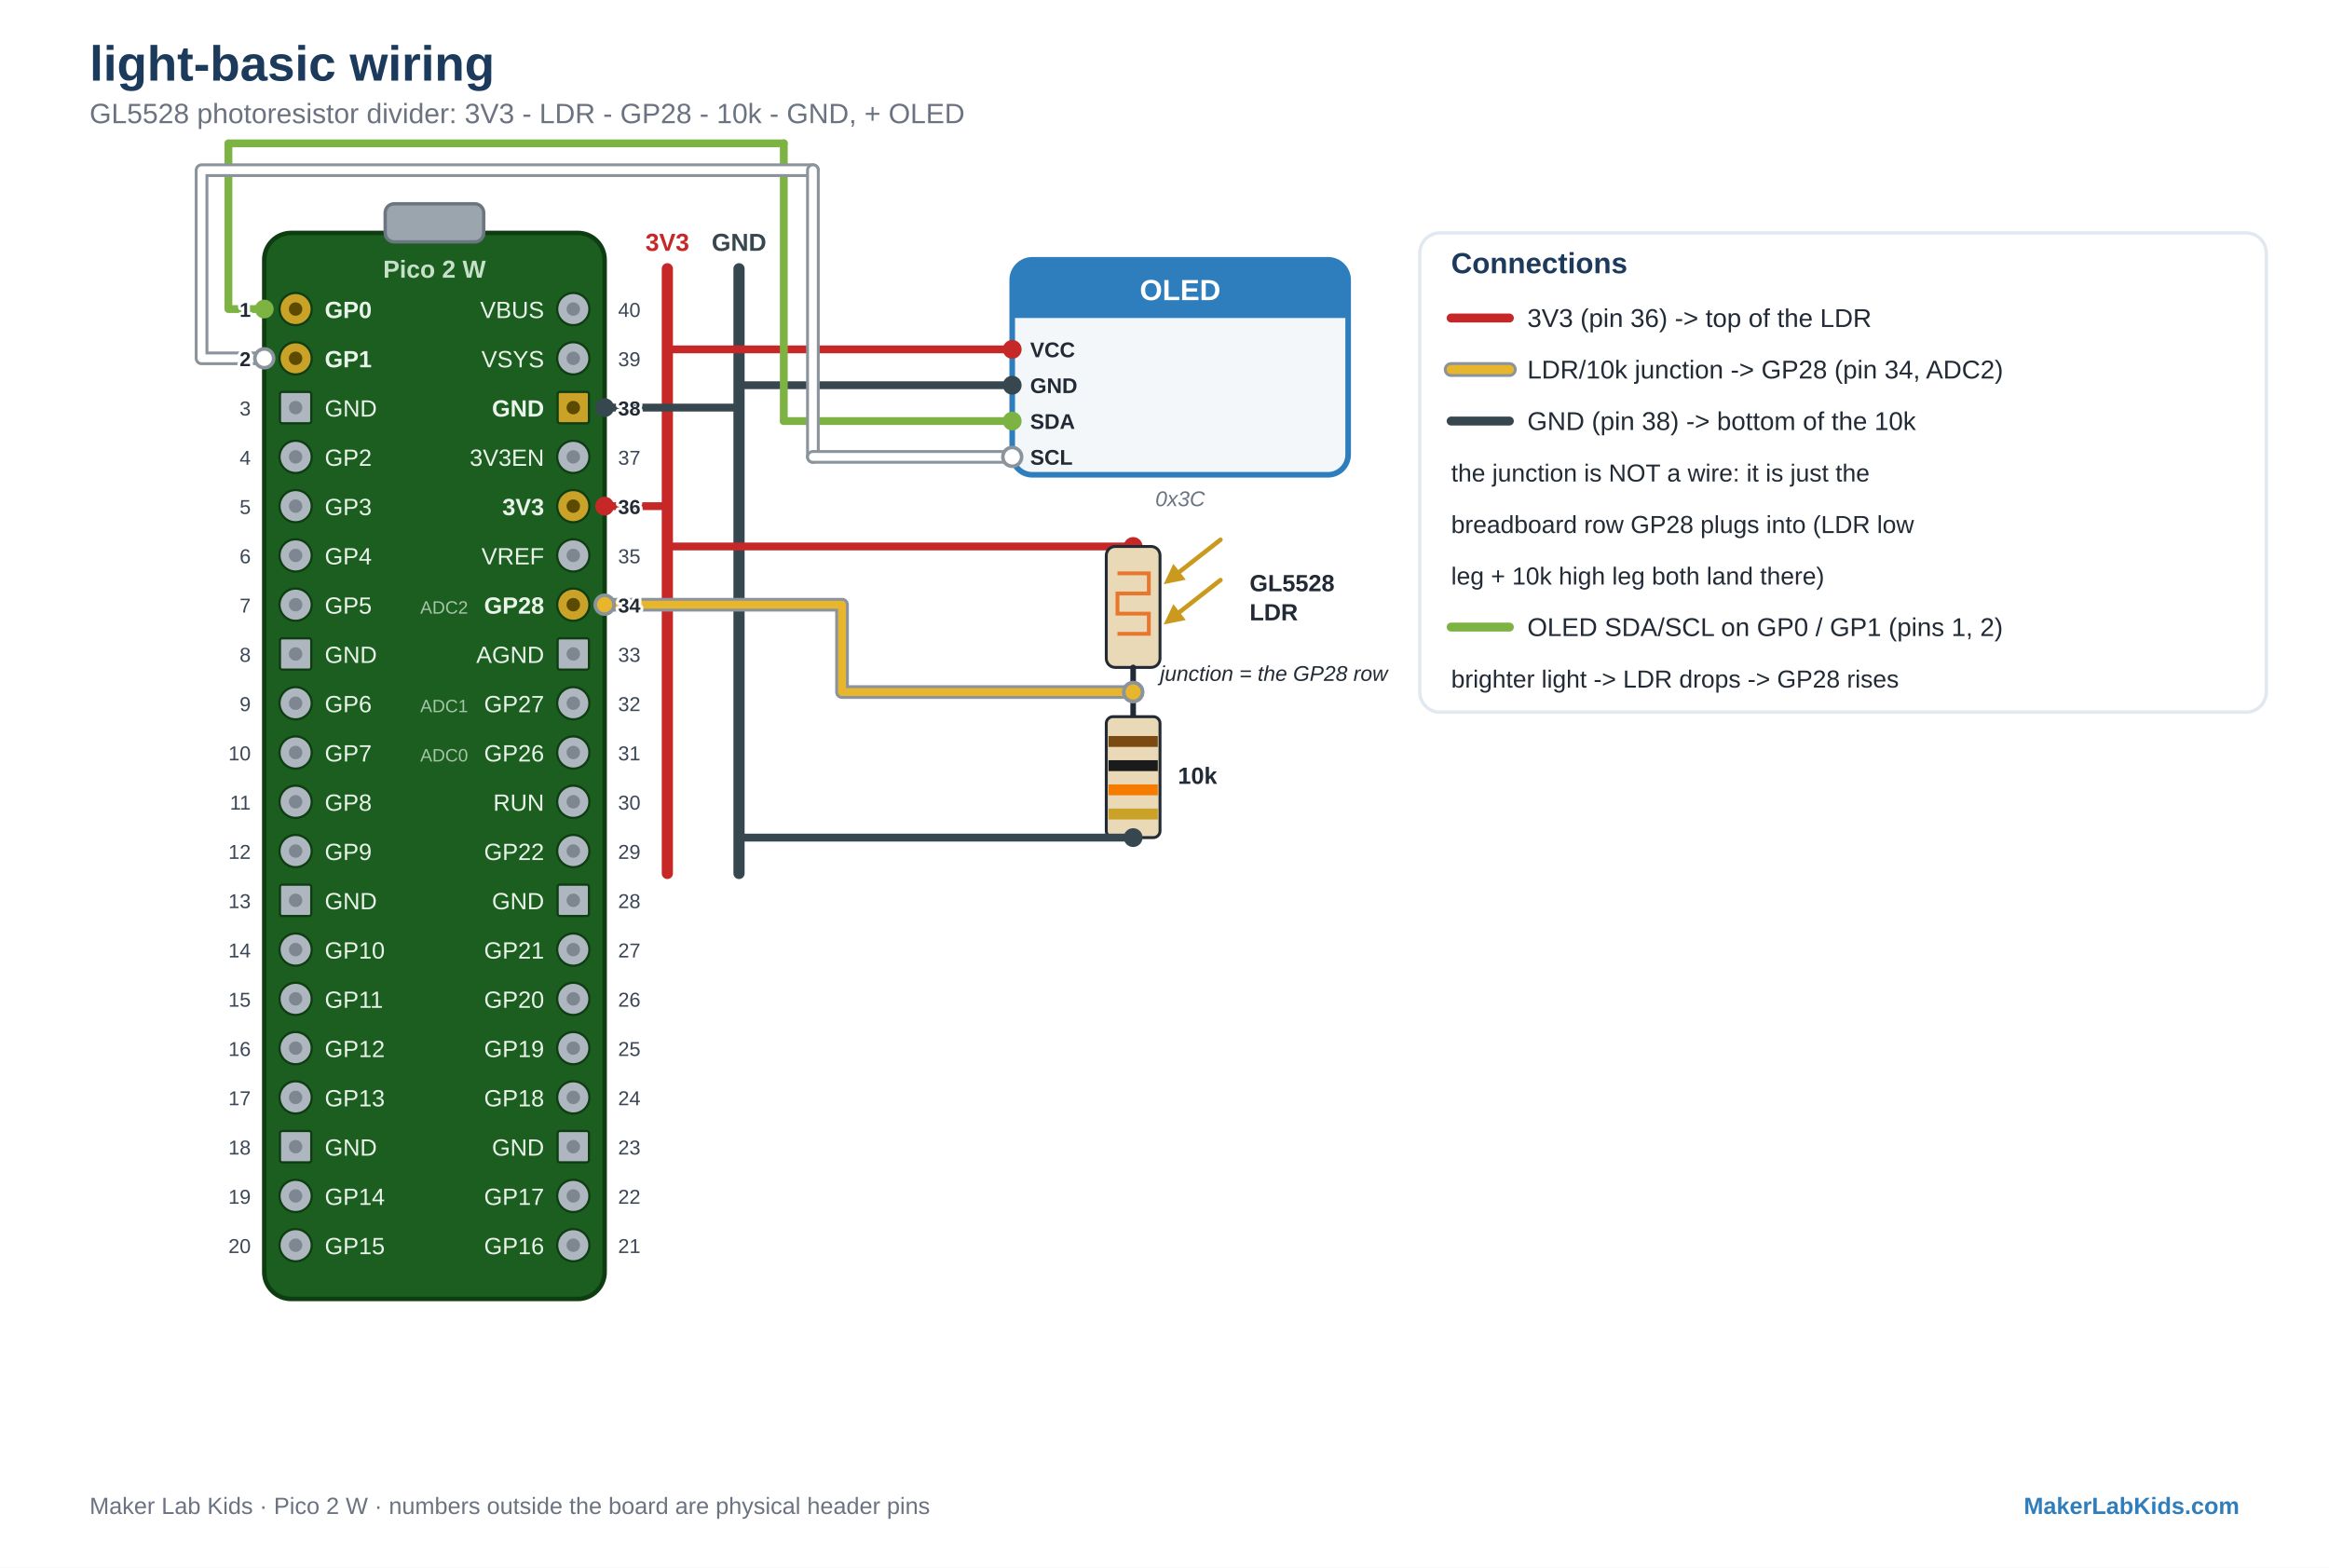
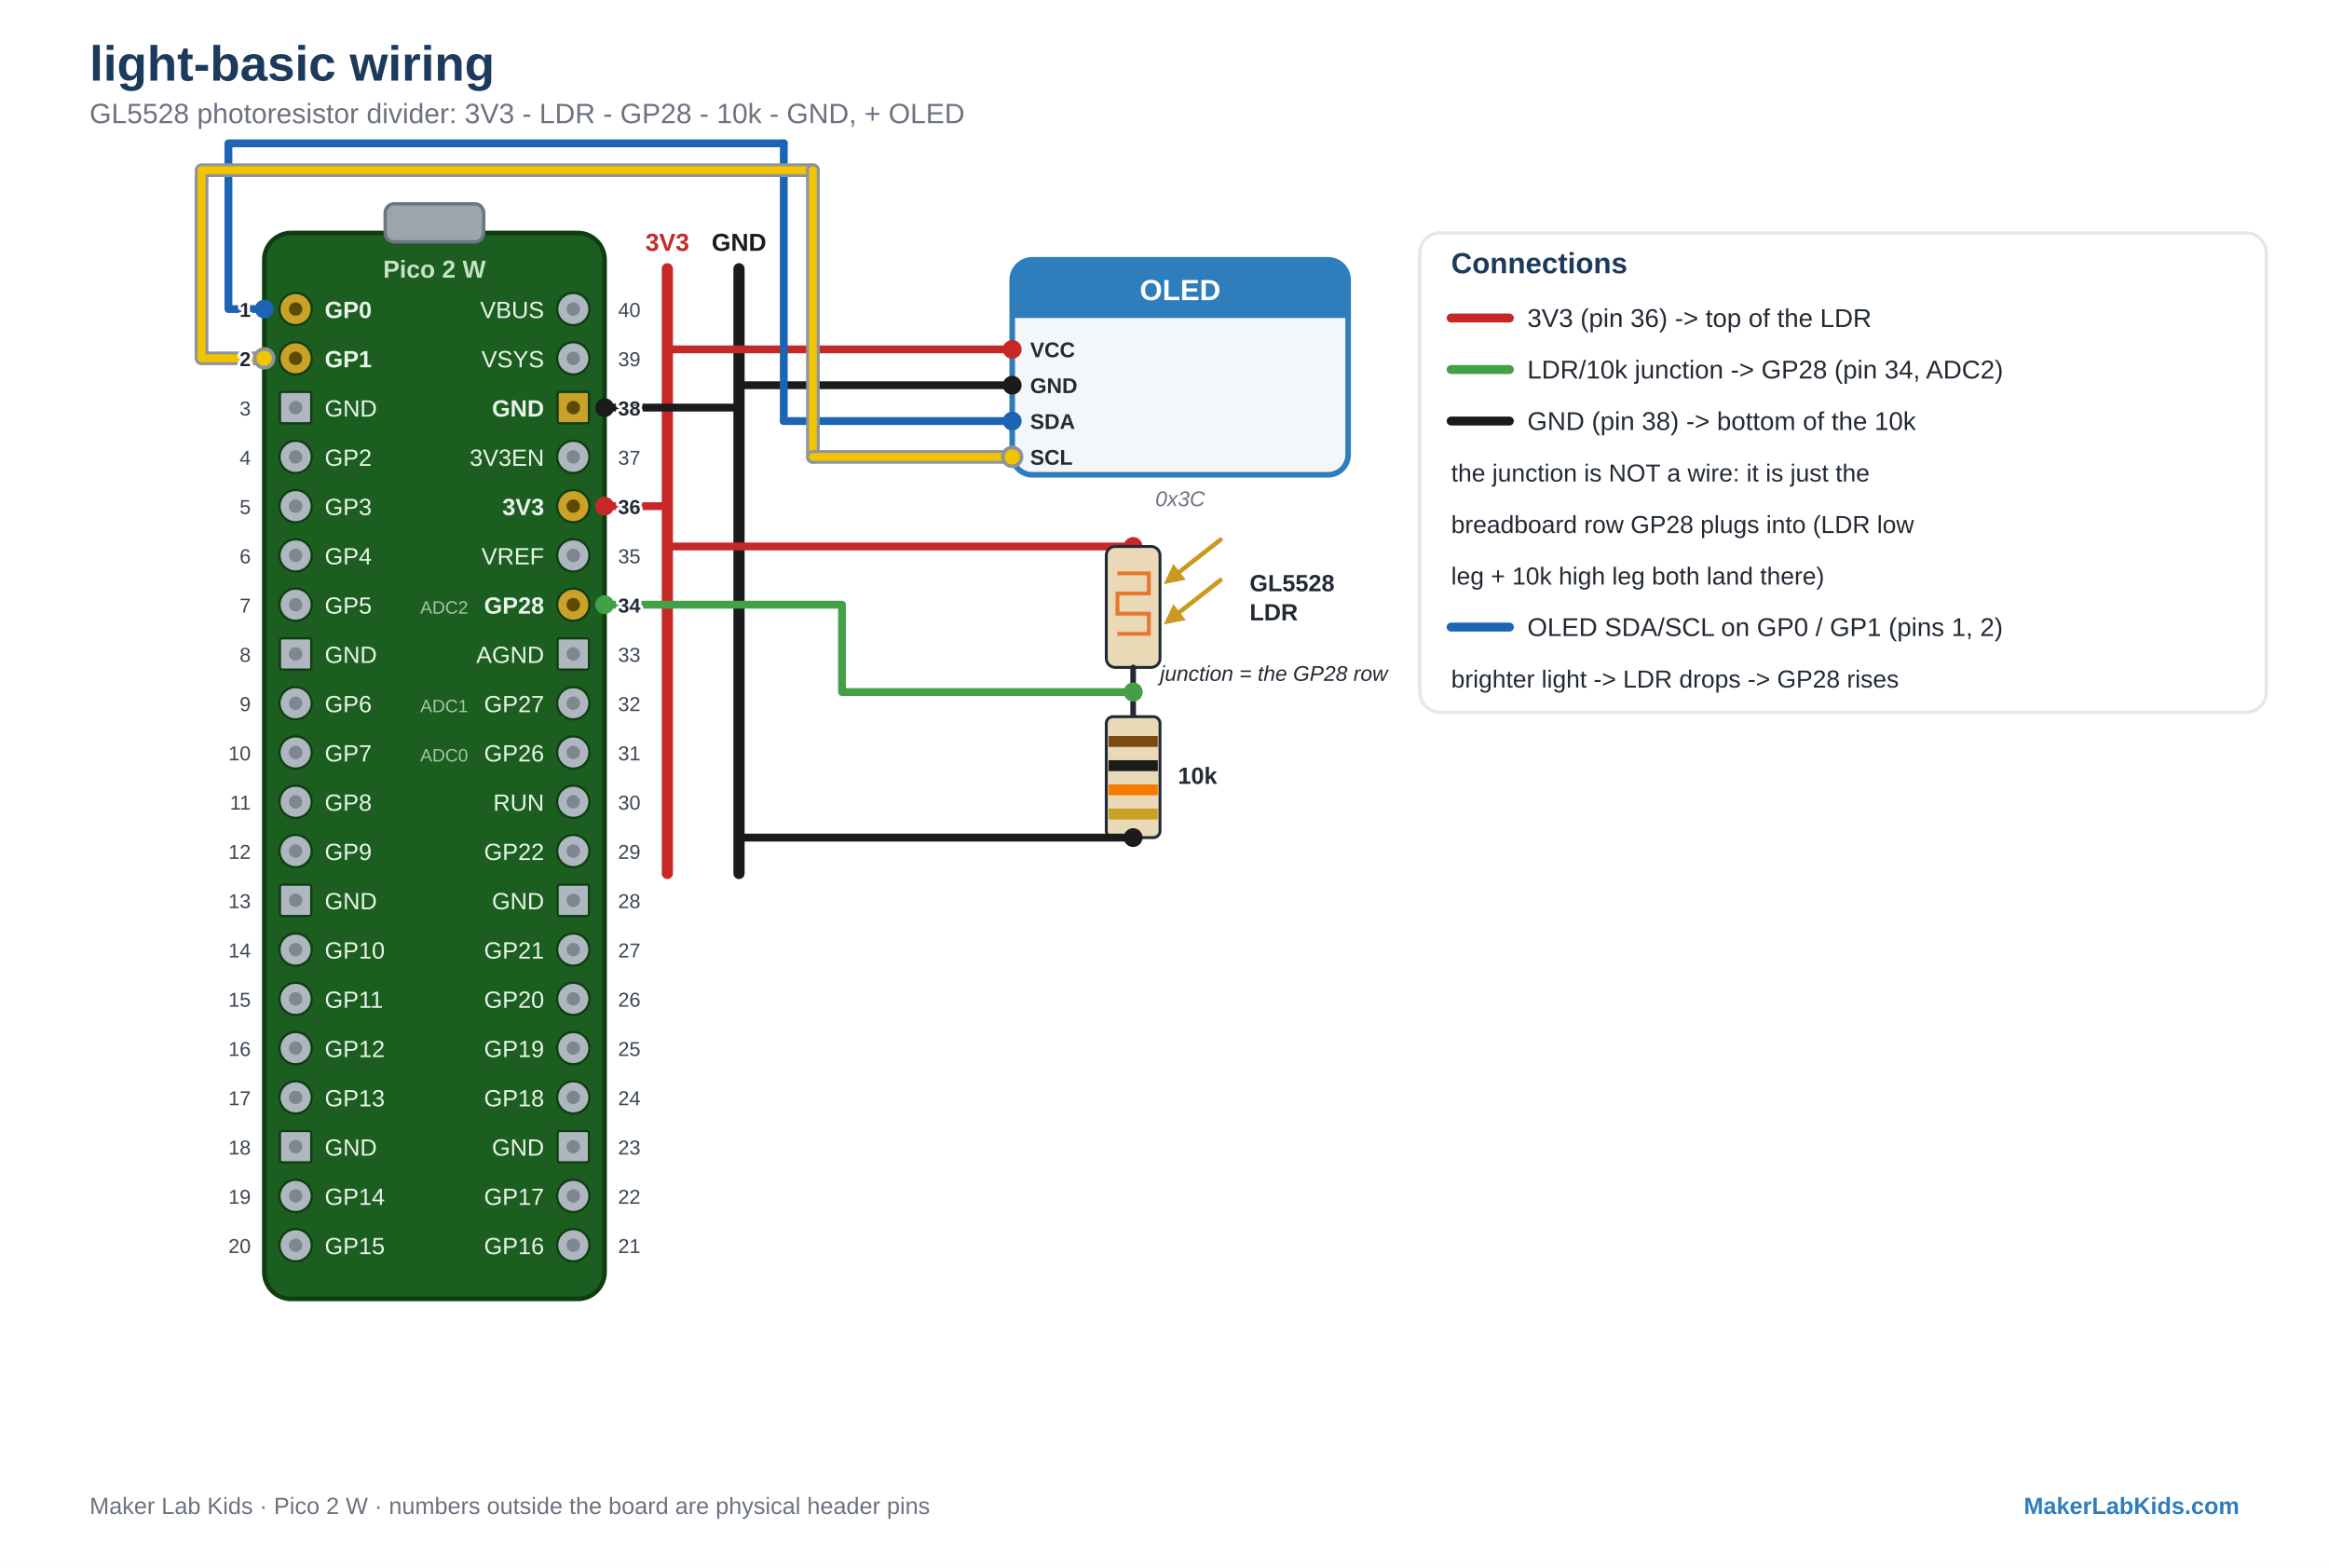
<svg xmlns="http://www.w3.org/2000/svg" viewBox="0 0 1040 700" font-family="Arial, Helvetica, sans-serif">
  <rect width="1040" height="700" fill="#FFFFFF" />
  <text x="40" y="36" font-family="Arial, Helvetica, sans-serif" font-size="22" fill="#1B3A5C" text-anchor="start" font-weight="bold">light-basic wiring</text>
  <text x="40" y="55" font-family="Arial, Helvetica, sans-serif" font-size="12.5" fill="#6B7280" text-anchor="start">GL5528 photoresistor divider: 3V3 - LDR - GP28 - 10k - GND, + OLED</text>
  <rect x="118" y="104" width="152" height="476" rx="12" fill="#1B5E20" stroke="#0E3D12" stroke-width="2" />
  <rect x="172" y="91" width="44" height="17" rx="4" fill="#9AA5AD" stroke="#6B7680" stroke-width="1.5" />
  <text x="194" y="124" font-family="Arial, Helvetica, sans-serif" font-size="11" fill="#C7E0C9" text-anchor="middle" font-weight="bold">Pico 2 W</text>
  <circle cx="132" cy="138" r="7.2" fill="#C9A227" stroke="#0E3D12" stroke-width="1" />
  <circle cx="132" cy="138" r="3" fill="#5C4A00" />
  <text x="145" y="142" font-family="Arial, Helvetica, sans-serif" font-size="10.5" fill="#EAF4EB" text-anchor="start" font-weight="bold">GP0</text>
  <circle cx="132" cy="160" r="7.2" fill="#C9A227" stroke="#0E3D12" stroke-width="1" />
  <circle cx="132" cy="160" r="3" fill="#5C4A00" />
  <text x="145" y="164" font-family="Arial, Helvetica, sans-serif" font-size="10.5" fill="#EAF4EB" text-anchor="start" font-weight="bold">GP1</text>
  <rect x="125" y="175" width="14" height="14" rx="1" fill="#AEB6BF" stroke="#0E3D12" stroke-width="1" />
  <circle cx="132" cy="182" r="3" fill="#7E8791" />
  <text x="145" y="186" font-family="Arial, Helvetica, sans-serif" font-size="10.5" fill="#EAF4EB" text-anchor="start">GND</text>
  <circle cx="132" cy="204" r="7.2" fill="#AEB6BF" stroke="#0E3D12" stroke-width="1" />
  <circle cx="132" cy="204" r="3" fill="#7E8791" />
  <text x="145" y="208" font-family="Arial, Helvetica, sans-serif" font-size="10.5" fill="#EAF4EB" text-anchor="start">GP2</text>
  <circle cx="132" cy="226" r="7.2" fill="#AEB6BF" stroke="#0E3D12" stroke-width="1" />
  <circle cx="132" cy="226" r="3" fill="#7E8791" />
  <text x="145" y="230" font-family="Arial, Helvetica, sans-serif" font-size="10.5" fill="#EAF4EB" text-anchor="start">GP3</text>
  <circle cx="132" cy="248" r="7.2" fill="#AEB6BF" stroke="#0E3D12" stroke-width="1" />
  <circle cx="132" cy="248" r="3" fill="#7E8791" />
  <text x="145" y="252" font-family="Arial, Helvetica, sans-serif" font-size="10.5" fill="#EAF4EB" text-anchor="start">GP4</text>
  <circle cx="132" cy="270" r="7.2" fill="#AEB6BF" stroke="#0E3D12" stroke-width="1" />
  <circle cx="132" cy="270" r="3" fill="#7E8791" />
  <text x="145" y="274" font-family="Arial, Helvetica, sans-serif" font-size="10.5" fill="#EAF4EB" text-anchor="start">GP5</text>
  <rect x="125" y="285" width="14" height="14" rx="1" fill="#AEB6BF" stroke="#0E3D12" stroke-width="1" />
  <circle cx="132" cy="292" r="3" fill="#7E8791" />
  <text x="145" y="296" font-family="Arial, Helvetica, sans-serif" font-size="10.5" fill="#EAF4EB" text-anchor="start">GND</text>
  <circle cx="132" cy="314" r="7.2" fill="#AEB6BF" stroke="#0E3D12" stroke-width="1" />
  <circle cx="132" cy="314" r="3" fill="#7E8791" />
  <text x="145" y="318" font-family="Arial, Helvetica, sans-serif" font-size="10.5" fill="#EAF4EB" text-anchor="start">GP6</text>
  <circle cx="132" cy="336" r="7.2" fill="#AEB6BF" stroke="#0E3D12" stroke-width="1" />
  <circle cx="132" cy="336" r="3" fill="#7E8791" />
  <text x="145" y="340" font-family="Arial, Helvetica, sans-serif" font-size="10.5" fill="#EAF4EB" text-anchor="start">GP7</text>
  <circle cx="132" cy="358" r="7.2" fill="#AEB6BF" stroke="#0E3D12" stroke-width="1" />
  <circle cx="132" cy="358" r="3" fill="#7E8791" />
  <text x="145" y="362" font-family="Arial, Helvetica, sans-serif" font-size="10.5" fill="#EAF4EB" text-anchor="start">GP8</text>
  <circle cx="132" cy="380" r="7.2" fill="#AEB6BF" stroke="#0E3D12" stroke-width="1" />
  <circle cx="132" cy="380" r="3" fill="#7E8791" />
  <text x="145" y="384" font-family="Arial, Helvetica, sans-serif" font-size="10.5" fill="#EAF4EB" text-anchor="start">GP9</text>
  <rect x="125" y="395" width="14" height="14" rx="1" fill="#AEB6BF" stroke="#0E3D12" stroke-width="1" />
  <circle cx="132" cy="402" r="3" fill="#7E8791" />
  <text x="145" y="406" font-family="Arial, Helvetica, sans-serif" font-size="10.5" fill="#EAF4EB" text-anchor="start">GND</text>
  <circle cx="132" cy="424" r="7.2" fill="#AEB6BF" stroke="#0E3D12" stroke-width="1" />
  <circle cx="132" cy="424" r="3" fill="#7E8791" />
  <text x="145" y="428" font-family="Arial, Helvetica, sans-serif" font-size="10.5" fill="#EAF4EB" text-anchor="start">GP10</text>
  <circle cx="132" cy="446" r="7.2" fill="#AEB6BF" stroke="#0E3D12" stroke-width="1" />
  <circle cx="132" cy="446" r="3" fill="#7E8791" />
  <text x="145" y="450" font-family="Arial, Helvetica, sans-serif" font-size="10.5" fill="#EAF4EB" text-anchor="start">GP11</text>
  <circle cx="132" cy="468" r="7.2" fill="#AEB6BF" stroke="#0E3D12" stroke-width="1" />
  <circle cx="132" cy="468" r="3" fill="#7E8791" />
  <text x="145" y="472" font-family="Arial, Helvetica, sans-serif" font-size="10.5" fill="#EAF4EB" text-anchor="start">GP12</text>
  <circle cx="132" cy="490" r="7.2" fill="#AEB6BF" stroke="#0E3D12" stroke-width="1" />
  <circle cx="132" cy="490" r="3" fill="#7E8791" />
  <text x="145" y="494" font-family="Arial, Helvetica, sans-serif" font-size="10.5" fill="#EAF4EB" text-anchor="start">GP13</text>
  <rect x="125" y="505" width="14" height="14" rx="1" fill="#AEB6BF" stroke="#0E3D12" stroke-width="1" />
  <circle cx="132" cy="512" r="3" fill="#7E8791" />
  <text x="145" y="516" font-family="Arial, Helvetica, sans-serif" font-size="10.5" fill="#EAF4EB" text-anchor="start">GND</text>
  <circle cx="132" cy="534" r="7.2" fill="#AEB6BF" stroke="#0E3D12" stroke-width="1" />
  <circle cx="132" cy="534" r="3" fill="#7E8791" />
  <text x="145" y="538" font-family="Arial, Helvetica, sans-serif" font-size="10.5" fill="#EAF4EB" text-anchor="start">GP14</text>
  <circle cx="132" cy="556" r="7.2" fill="#AEB6BF" stroke="#0E3D12" stroke-width="1" />
  <circle cx="132" cy="556" r="3" fill="#7E8791" />
  <text x="145" y="560" font-family="Arial, Helvetica, sans-serif" font-size="10.5" fill="#EAF4EB" text-anchor="start">GP15</text>
  <circle cx="256" cy="556" r="7.2" fill="#AEB6BF" stroke="#0E3D12" stroke-width="1" />
  <circle cx="256" cy="556" r="3" fill="#7E8791" />
  <text x="243" y="560" font-family="Arial, Helvetica, sans-serif" font-size="10.5" fill="#EAF4EB" text-anchor="end">GP16</text>
  <circle cx="256" cy="534" r="7.2" fill="#AEB6BF" stroke="#0E3D12" stroke-width="1" />
  <circle cx="256" cy="534" r="3" fill="#7E8791" />
  <text x="243" y="538" font-family="Arial, Helvetica, sans-serif" font-size="10.5" fill="#EAF4EB" text-anchor="end">GP17</text>
  <rect x="249" y="505" width="14" height="14" rx="1" fill="#AEB6BF" stroke="#0E3D12" stroke-width="1" />
  <circle cx="256" cy="512" r="3" fill="#7E8791" />
  <text x="243" y="516" font-family="Arial, Helvetica, sans-serif" font-size="10.5" fill="#EAF4EB" text-anchor="end">GND</text>
  <circle cx="256" cy="490" r="7.2" fill="#AEB6BF" stroke="#0E3D12" stroke-width="1" />
  <circle cx="256" cy="490" r="3" fill="#7E8791" />
  <text x="243" y="494" font-family="Arial, Helvetica, sans-serif" font-size="10.5" fill="#EAF4EB" text-anchor="end">GP18</text>
  <circle cx="256" cy="468" r="7.2" fill="#AEB6BF" stroke="#0E3D12" stroke-width="1" />
  <circle cx="256" cy="468" r="3" fill="#7E8791" />
  <text x="243" y="472" font-family="Arial, Helvetica, sans-serif" font-size="10.5" fill="#EAF4EB" text-anchor="end">GP19</text>
  <circle cx="256" cy="446" r="7.2" fill="#AEB6BF" stroke="#0E3D12" stroke-width="1" />
  <circle cx="256" cy="446" r="3" fill="#7E8791" />
  <text x="243" y="450" font-family="Arial, Helvetica, sans-serif" font-size="10.5" fill="#EAF4EB" text-anchor="end">GP20</text>
  <circle cx="256" cy="424" r="7.2" fill="#AEB6BF" stroke="#0E3D12" stroke-width="1" />
  <circle cx="256" cy="424" r="3" fill="#7E8791" />
  <text x="243" y="428" font-family="Arial, Helvetica, sans-serif" font-size="10.5" fill="#EAF4EB" text-anchor="end">GP21</text>
  <rect x="249" y="395" width="14" height="14" rx="1" fill="#AEB6BF" stroke="#0E3D12" stroke-width="1" />
  <circle cx="256" cy="402" r="3" fill="#7E8791" />
  <text x="243" y="406" font-family="Arial, Helvetica, sans-serif" font-size="10.5" fill="#EAF4EB" text-anchor="end">GND</text>
  <circle cx="256" cy="380" r="7.2" fill="#AEB6BF" stroke="#0E3D12" stroke-width="1" />
  <circle cx="256" cy="380" r="3" fill="#7E8791" />
  <text x="243" y="384" font-family="Arial, Helvetica, sans-serif" font-size="10.5" fill="#EAF4EB" text-anchor="end">GP22</text>
  <circle cx="256" cy="358" r="7.2" fill="#AEB6BF" stroke="#0E3D12" stroke-width="1" />
  <circle cx="256" cy="358" r="3" fill="#7E8791" />
  <text x="243" y="362" font-family="Arial, Helvetica, sans-serif" font-size="10.5" fill="#EAF4EB" text-anchor="end">RUN</text>
  <circle cx="256" cy="336" r="7.2" fill="#AEB6BF" stroke="#0E3D12" stroke-width="1" />
  <circle cx="256" cy="336" r="3" fill="#7E8791" />
  <text x="243" y="340" font-family="Arial, Helvetica, sans-serif" font-size="10.5" fill="#EAF4EB" text-anchor="end">GP26</text>
  <text x="209" y="340" font-family="Arial, Helvetica, sans-serif" font-size="8" fill="#A6C4A8" text-anchor="end">ADC0</text>
  <circle cx="256" cy="314" r="7.2" fill="#AEB6BF" stroke="#0E3D12" stroke-width="1" />
  <circle cx="256" cy="314" r="3" fill="#7E8791" />
  <text x="243" y="318" font-family="Arial, Helvetica, sans-serif" font-size="10.5" fill="#EAF4EB" text-anchor="end">GP27</text>
  <text x="209" y="318" font-family="Arial, Helvetica, sans-serif" font-size="8" fill="#A6C4A8" text-anchor="end">ADC1</text>
  <rect x="249" y="285" width="14" height="14" rx="1" fill="#AEB6BF" stroke="#0E3D12" stroke-width="1" />
  <circle cx="256" cy="292" r="3" fill="#7E8791" />
  <text x="243" y="296" font-family="Arial, Helvetica, sans-serif" font-size="10.5" fill="#EAF4EB" text-anchor="end">AGND</text>
  <circle cx="256" cy="270" r="7.2" fill="#C9A227" stroke="#0E3D12" stroke-width="1" />
  <circle cx="256" cy="270" r="3" fill="#5C4A00" />
  <text x="243" y="274" font-family="Arial, Helvetica, sans-serif" font-size="10.5" fill="#EAF4EB" text-anchor="end" font-weight="bold">GP28</text>
  <text x="209" y="274" font-family="Arial, Helvetica, sans-serif" font-size="8" fill="#A6C4A8" text-anchor="end">ADC2</text>
  <circle cx="256" cy="248" r="7.2" fill="#AEB6BF" stroke="#0E3D12" stroke-width="1" />
  <circle cx="256" cy="248" r="3" fill="#7E8791" />
  <text x="243" y="252" font-family="Arial, Helvetica, sans-serif" font-size="10.5" fill="#EAF4EB" text-anchor="end">VREF</text>
  <circle cx="256" cy="226" r="7.2" fill="#C9A227" stroke="#0E3D12" stroke-width="1" />
  <circle cx="256" cy="226" r="3" fill="#5C4A00" />
  <text x="243" y="230" font-family="Arial, Helvetica, sans-serif" font-size="10.5" fill="#EAF4EB" text-anchor="end" font-weight="bold">3V3</text>
  <circle cx="256" cy="204" r="7.2" fill="#AEB6BF" stroke="#0E3D12" stroke-width="1" />
  <circle cx="256" cy="204" r="3" fill="#7E8791" />
  <text x="243" y="208" font-family="Arial, Helvetica, sans-serif" font-size="10.5" fill="#EAF4EB" text-anchor="end">3V3EN</text>
  <rect x="249" y="175" width="14" height="14" rx="1" fill="#C9A227" stroke="#0E3D12" stroke-width="1" />
  <circle cx="256" cy="182" r="3" fill="#5C4A00" />
  <text x="243" y="186" font-family="Arial, Helvetica, sans-serif" font-size="10.5" fill="#EAF4EB" text-anchor="end" font-weight="bold">GND</text>
  <circle cx="256" cy="160" r="7.2" fill="#AEB6BF" stroke="#0E3D12" stroke-width="1" />
  <circle cx="256" cy="160" r="3" fill="#7E8791" />
  <text x="243" y="164" font-family="Arial, Helvetica, sans-serif" font-size="10.5" fill="#EAF4EB" text-anchor="end">VSYS</text>
  <circle cx="256" cy="138" r="7.2" fill="#AEB6BF" stroke="#0E3D12" stroke-width="1" />
  <circle cx="256" cy="138" r="3" fill="#7E8791" />
  <text x="243" y="142" font-family="Arial, Helvetica, sans-serif" font-size="10.5" fill="#EAF4EB" text-anchor="end">VBUS</text>
  <path d="M298 120 L298 390" fill="none" stroke="#C62828" stroke-width="5" stroke-linejoin="round" stroke-linecap="round" />
-   <path d="M330 120 L330 390" fill="none" stroke="#37474F" stroke-width="5" stroke-linejoin="round" stroke-linecap="round" />
+   <path d="M330 120 L330 390" fill="none" stroke="#1B1B1B" stroke-width="5" stroke-linejoin="round" stroke-linecap="round" />
  <text x="298" y="112" font-family="Arial, Helvetica, sans-serif" font-size="11" fill="#C62828" text-anchor="middle" font-weight="bold">3V3</text>
-   <text x="330" y="112" font-family="Arial, Helvetica, sans-serif" font-size="11" fill="#37474F" text-anchor="middle" font-weight="bold">GND</text>
+   <text x="330" y="112" font-family="Arial, Helvetica, sans-serif" font-size="11" fill="#1B1B1B" text-anchor="middle" font-weight="bold">GND</text>
  <path d="M270 226 L298 226" fill="none" stroke="#C62828" stroke-width="3.5" stroke-linejoin="round" stroke-linecap="round" />
  <circle cx="270" cy="226" r="4.2" fill="#C62828" />
-   <path d="M270 182 L330 182" fill="none" stroke="#37474F" stroke-width="3.5" stroke-linejoin="round" stroke-linecap="round" />
-   <circle cx="270" cy="182" r="4.2" fill="#37474F" />
+   <path d="M270 182 L330 182" fill="none" stroke="#1B1B1B" stroke-width="3.5" stroke-linejoin="round" stroke-linecap="round" />
+   <circle cx="270" cy="182" r="4.2" fill="#1B1B1B" />
  <rect x="452" y="116" width="150" height="96" rx="9" fill="#F4F7FA" stroke="#2E7DBC" stroke-width="2.5" />
  <path d="M452 125 q0 -9 9 -9 h132 q9 0 9 9 v17 h-150 z" fill="#2E7DBC" />
  <text x="527" y="134" font-family="Arial, Helvetica, sans-serif" font-size="13" fill="#FFFFFF" text-anchor="middle" font-weight="bold">OLED</text>
  <text x="527" y="226" font-family="Arial, Helvetica, sans-serif" font-size="9.5" fill="#6B7280" text-anchor="middle" font-style="italic">0x3C</text>
  <text x="460" y="159.5" font-family="Arial, Helvetica, sans-serif" font-size="9.5" fill="#222A35" text-anchor="start" font-weight="bold">VCC</text>
  <text x="460" y="175.5" font-family="Arial, Helvetica, sans-serif" font-size="9.5" fill="#222A35" text-anchor="start" font-weight="bold">GND</text>
  <text x="460" y="191.5" font-family="Arial, Helvetica, sans-serif" font-size="9.5" fill="#222A35" text-anchor="start" font-weight="bold">SDA</text>
  <text x="460" y="207.5" font-family="Arial, Helvetica, sans-serif" font-size="9.5" fill="#222A35" text-anchor="start" font-weight="bold">SCL</text>
  <path d="M298 156 L452 156" fill="none" stroke="#C62828" stroke-width="3.5" stroke-linejoin="round" stroke-linecap="round" />
  <circle cx="452" cy="156" r="4.2" fill="#C62828" />
-   <path d="M330 172 L452 172" fill="none" stroke="#37474F" stroke-width="3.5" stroke-linejoin="round" stroke-linecap="round" />
-   <circle cx="452" cy="172" r="4.2" fill="#37474F" />
-   <path d="M118 138 L102 138 L102 64 L350 64" fill="none" stroke="#7CB342" stroke-width="3.5" stroke-linejoin="round" stroke-linecap="round" />
-   <circle cx="118" cy="138" r="4.2" fill="#7CB342" />
-   <path d="M350 64 L350 188" fill="none" stroke="#7CB342" stroke-width="3.5" stroke-linejoin="round" stroke-linecap="round" />
-   <path d="M350 188 L452 188" fill="none" stroke="#7CB342" stroke-width="3.5" stroke-linejoin="round" stroke-linecap="round" />
-   <circle cx="452" cy="188" r="4.2" fill="#7CB342" />
+   <path d="M330 172 L452 172" fill="none" stroke="#1B1B1B" stroke-width="3.5" stroke-linejoin="round" stroke-linecap="round" />
+   <circle cx="452" cy="172" r="4.2" fill="#1B1B1B" />
+   <path d="M118 138 L102 138 L102 64 L350 64" fill="none" stroke="#1E64B4" stroke-width="3.5" stroke-linejoin="round" stroke-linecap="round" />
+   <circle cx="118" cy="138" r="4.2" fill="#1E64B4" />
+   <path d="M350 64 L350 188" fill="none" stroke="#1E64B4" stroke-width="3.5" stroke-linejoin="round" stroke-linecap="round" />
+   <path d="M350 188 L452 188" fill="none" stroke="#1E64B4" stroke-width="3.5" stroke-linejoin="round" stroke-linecap="round" />
+   <circle cx="452" cy="188" r="4.2" fill="#1E64B4" />
  <path d="M118 160 L90 160 L90 76 L363 76" fill="none" stroke="#8B949C" stroke-width="6.1" stroke-linejoin="round" stroke-linecap="round" />
-   <path d="M118 160 L90 160 L90 76 L363 76" fill="none" stroke="#FFFFFF" stroke-width="3.5" stroke-linejoin="round" stroke-linecap="round" />
-   <circle cx="118" cy="160" r="4.2" fill="#FFFFFF" stroke="#8B949C" stroke-width="1.6" />
+   <path d="M118 160 L90 160 L90 76 L363 76" fill="none" stroke="#F2C400" stroke-width="3.5" stroke-linejoin="round" stroke-linecap="round" />
+   <circle cx="118" cy="160" r="4.2" fill="#F2C400" stroke="#8B949C" stroke-width="1.6" />
  <path d="M363 76 L363 204" fill="none" stroke="#8B949C" stroke-width="6.1" stroke-linejoin="round" stroke-linecap="round" />
-   <path d="M363 76 L363 204" fill="none" stroke="#FFFFFF" stroke-width="3.5" stroke-linejoin="round" stroke-linecap="round" />
+   <path d="M363 76 L363 204" fill="none" stroke="#F2C400" stroke-width="3.5" stroke-linejoin="round" stroke-linecap="round" />
  <path d="M363 204 L452 204" fill="none" stroke="#8B949C" stroke-width="6.1" stroke-linejoin="round" stroke-linecap="round" />
-   <path d="M363 204 L452 204" fill="none" stroke="#FFFFFF" stroke-width="3.5" stroke-linejoin="round" stroke-linecap="round" />
-   <circle cx="452" cy="204" r="4.2" fill="#FFFFFF" stroke="#8B949C" stroke-width="1.6" />
+   <path d="M363 204 L452 204" fill="none" stroke="#F2C400" stroke-width="3.5" stroke-linejoin="round" stroke-linecap="round" />
+   <circle cx="452" cy="204" r="4.2" fill="#F2C400" stroke="#8B949C" stroke-width="1.6" />
  <path d="M298 244 L506 244" fill="none" stroke="#C62828" stroke-width="3.5" stroke-linejoin="round" stroke-linecap="round" />
  <circle cx="506" cy="244" r="4.2" fill="#C62828" />
  <rect x="494" y="244" width="24" height="54" rx="4" fill="#E9D9B6" stroke="#222A35" stroke-width="1.3" />
  <path d="M499 256 h14 v9 h-14 v9 h14 v9 h-14" fill="none" stroke="#E8762C" stroke-width="1.7" />
  <path d="M545 241 L522 259" fill="none" stroke="#C99A1E" stroke-width="2" stroke-linejoin="round" stroke-linecap="round" />
  <path d="M519.637 260.849 L523.952 251.758 L529.498 258.846 z" fill="#C99A1E" />
  <path d="M545 259 L522 277" fill="none" stroke="#C99A1E" stroke-width="2" stroke-linejoin="round" stroke-linecap="round" />
  <path d="M519.637 278.849 L523.952 269.758 L529.498 276.846 z" fill="#C99A1E" />
  <text x="558" y="264" font-family="Arial, Helvetica, sans-serif" font-size="10.5" fill="#222A35" text-anchor="start" font-weight="bold">GL5528</text>
  <text x="558" y="277" font-family="Arial, Helvetica, sans-serif" font-size="10.5" fill="#222A35" text-anchor="start" font-weight="bold">LDR</text>
  <path d="M506 298 L506 320" fill="none" stroke="#222A35" stroke-width="2.5" stroke-linejoin="round" stroke-linecap="round" />
-   <circle cx="506" cy="309" r="4.2" fill="#E8B62C" stroke="#8B949C" stroke-width="1.6" />
-   <path d="M270 270 L376 270 L376 309 L506 309" fill="none" stroke="#8B949C" stroke-width="6.1" stroke-linejoin="round" stroke-linecap="round" />
-   <path d="M270 270 L376 270 L376 309 L506 309" fill="none" stroke="#E8B62C" stroke-width="3.5" stroke-linejoin="round" stroke-linecap="round" />
-   <circle cx="270" cy="270" r="4.2" fill="#E8B62C" stroke="#8B949C" stroke-width="1.6" />
-   <circle cx="506" cy="309" r="4.2" fill="#E8B62C" stroke="#8B949C" stroke-width="1.6" />
+   <circle cx="506" cy="309" r="4.2" fill="#43A047" />
+   <path d="M270 270 L376 270 L376 309 L506 309" fill="none" stroke="#43A047" stroke-width="3.5" stroke-linejoin="round" stroke-linecap="round" />
+   <circle cx="270" cy="270" r="4.2" fill="#43A047" />
+   <circle cx="506" cy="309" r="4.2" fill="#43A047" />
  <text x="518" y="304" font-family="Arial, Helvetica, sans-serif" font-size="9.5" fill="#222A35" text-anchor="start" font-style="italic">junction = the GP28 row</text>
  <rect x="494" y="320" width="24" height="54" rx="3" fill="#E9D9B6" stroke="#222A35" stroke-width="1.3" />
  <rect x="495" y="328.64" width="22" height="4.86" fill="#7B4A12" />
  <rect x="495" y="339.44" width="22" height="4.86" fill="#1B1B1B" />
  <rect x="495" y="350.24" width="22" height="4.86" fill="#F57C00" />
  <rect x="495" y="361.04" width="22" height="4.86" fill="#C9A227" />
  <text x="526" y="350" font-family="Arial, Helvetica, sans-serif" font-size="10.5" fill="#222A35" text-anchor="start" font-weight="bold">10k</text>
-   <path d="M330 374 L506 374" fill="none" stroke="#37474F" stroke-width="3.5" stroke-linejoin="round" stroke-linecap="round" />
-   <circle cx="506" cy="374" r="4.2" fill="#37474F" />
+   <path d="M330 374 L506 374" fill="none" stroke="#1B1B1B" stroke-width="3.5" stroke-linejoin="round" stroke-linecap="round" />
+   <circle cx="506" cy="374" r="4.2" fill="#1B1B1B" />
  <text x="112" y="141.5" font-family="Arial, Helvetica, sans-serif" font-size="9" fill="#222A35" text-anchor="end" font-weight="bold" stroke="#FFFFFF" stroke-width="2.6" paint-order="stroke" stroke-linejoin="round">1</text>
  <text x="112" y="163.5" font-family="Arial, Helvetica, sans-serif" font-size="9" fill="#222A35" text-anchor="end" font-weight="bold" stroke="#FFFFFF" stroke-width="2.6" paint-order="stroke" stroke-linejoin="round">2</text>
  <text x="112" y="185.5" font-family="Arial, Helvetica, sans-serif" font-size="9" fill="#3B4756" text-anchor="end" stroke="#FFFFFF" stroke-width="2.6" paint-order="stroke" stroke-linejoin="round">3</text>
  <text x="112" y="207.5" font-family="Arial, Helvetica, sans-serif" font-size="9" fill="#3B4756" text-anchor="end" stroke="#FFFFFF" stroke-width="2.6" paint-order="stroke" stroke-linejoin="round">4</text>
  <text x="112" y="229.5" font-family="Arial, Helvetica, sans-serif" font-size="9" fill="#3B4756" text-anchor="end" stroke="#FFFFFF" stroke-width="2.6" paint-order="stroke" stroke-linejoin="round">5</text>
  <text x="112" y="251.5" font-family="Arial, Helvetica, sans-serif" font-size="9" fill="#3B4756" text-anchor="end" stroke="#FFFFFF" stroke-width="2.6" paint-order="stroke" stroke-linejoin="round">6</text>
  <text x="112" y="273.5" font-family="Arial, Helvetica, sans-serif" font-size="9" fill="#3B4756" text-anchor="end" stroke="#FFFFFF" stroke-width="2.6" paint-order="stroke" stroke-linejoin="round">7</text>
  <text x="112" y="295.5" font-family="Arial, Helvetica, sans-serif" font-size="9" fill="#3B4756" text-anchor="end" stroke="#FFFFFF" stroke-width="2.6" paint-order="stroke" stroke-linejoin="round">8</text>
  <text x="112" y="317.5" font-family="Arial, Helvetica, sans-serif" font-size="9" fill="#3B4756" text-anchor="end" stroke="#FFFFFF" stroke-width="2.6" paint-order="stroke" stroke-linejoin="round">9</text>
  <text x="112" y="339.5" font-family="Arial, Helvetica, sans-serif" font-size="9" fill="#3B4756" text-anchor="end" stroke="#FFFFFF" stroke-width="2.6" paint-order="stroke" stroke-linejoin="round">10</text>
  <text x="112" y="361.5" font-family="Arial, Helvetica, sans-serif" font-size="9" fill="#3B4756" text-anchor="end" stroke="#FFFFFF" stroke-width="2.6" paint-order="stroke" stroke-linejoin="round">11</text>
  <text x="112" y="383.5" font-family="Arial, Helvetica, sans-serif" font-size="9" fill="#3B4756" text-anchor="end" stroke="#FFFFFF" stroke-width="2.6" paint-order="stroke" stroke-linejoin="round">12</text>
  <text x="112" y="405.5" font-family="Arial, Helvetica, sans-serif" font-size="9" fill="#3B4756" text-anchor="end" stroke="#FFFFFF" stroke-width="2.6" paint-order="stroke" stroke-linejoin="round">13</text>
  <text x="112" y="427.5" font-family="Arial, Helvetica, sans-serif" font-size="9" fill="#3B4756" text-anchor="end" stroke="#FFFFFF" stroke-width="2.6" paint-order="stroke" stroke-linejoin="round">14</text>
  <text x="112" y="449.5" font-family="Arial, Helvetica, sans-serif" font-size="9" fill="#3B4756" text-anchor="end" stroke="#FFFFFF" stroke-width="2.6" paint-order="stroke" stroke-linejoin="round">15</text>
  <text x="112" y="471.5" font-family="Arial, Helvetica, sans-serif" font-size="9" fill="#3B4756" text-anchor="end" stroke="#FFFFFF" stroke-width="2.6" paint-order="stroke" stroke-linejoin="round">16</text>
  <text x="112" y="493.5" font-family="Arial, Helvetica, sans-serif" font-size="9" fill="#3B4756" text-anchor="end" stroke="#FFFFFF" stroke-width="2.6" paint-order="stroke" stroke-linejoin="round">17</text>
  <text x="112" y="515.5" font-family="Arial, Helvetica, sans-serif" font-size="9" fill="#3B4756" text-anchor="end" stroke="#FFFFFF" stroke-width="2.6" paint-order="stroke" stroke-linejoin="round">18</text>
  <text x="112" y="537.5" font-family="Arial, Helvetica, sans-serif" font-size="9" fill="#3B4756" text-anchor="end" stroke="#FFFFFF" stroke-width="2.6" paint-order="stroke" stroke-linejoin="round">19</text>
  <text x="112" y="559.5" font-family="Arial, Helvetica, sans-serif" font-size="9" fill="#3B4756" text-anchor="end" stroke="#FFFFFF" stroke-width="2.6" paint-order="stroke" stroke-linejoin="round">20</text>
  <text x="276" y="559.5" font-family="Arial, Helvetica, sans-serif" font-size="9" fill="#3B4756" text-anchor="start" stroke="#FFFFFF" stroke-width="2.6" paint-order="stroke" stroke-linejoin="round">21</text>
  <text x="276" y="537.5" font-family="Arial, Helvetica, sans-serif" font-size="9" fill="#3B4756" text-anchor="start" stroke="#FFFFFF" stroke-width="2.6" paint-order="stroke" stroke-linejoin="round">22</text>
  <text x="276" y="515.5" font-family="Arial, Helvetica, sans-serif" font-size="9" fill="#3B4756" text-anchor="start" stroke="#FFFFFF" stroke-width="2.6" paint-order="stroke" stroke-linejoin="round">23</text>
  <text x="276" y="493.5" font-family="Arial, Helvetica, sans-serif" font-size="9" fill="#3B4756" text-anchor="start" stroke="#FFFFFF" stroke-width="2.6" paint-order="stroke" stroke-linejoin="round">24</text>
  <text x="276" y="471.5" font-family="Arial, Helvetica, sans-serif" font-size="9" fill="#3B4756" text-anchor="start" stroke="#FFFFFF" stroke-width="2.6" paint-order="stroke" stroke-linejoin="round">25</text>
  <text x="276" y="449.5" font-family="Arial, Helvetica, sans-serif" font-size="9" fill="#3B4756" text-anchor="start" stroke="#FFFFFF" stroke-width="2.6" paint-order="stroke" stroke-linejoin="round">26</text>
  <text x="276" y="427.5" font-family="Arial, Helvetica, sans-serif" font-size="9" fill="#3B4756" text-anchor="start" stroke="#FFFFFF" stroke-width="2.6" paint-order="stroke" stroke-linejoin="round">27</text>
  <text x="276" y="405.5" font-family="Arial, Helvetica, sans-serif" font-size="9" fill="#3B4756" text-anchor="start" stroke="#FFFFFF" stroke-width="2.6" paint-order="stroke" stroke-linejoin="round">28</text>
  <text x="276" y="383.5" font-family="Arial, Helvetica, sans-serif" font-size="9" fill="#3B4756" text-anchor="start" stroke="#FFFFFF" stroke-width="2.6" paint-order="stroke" stroke-linejoin="round">29</text>
  <text x="276" y="361.5" font-family="Arial, Helvetica, sans-serif" font-size="9" fill="#3B4756" text-anchor="start" stroke="#FFFFFF" stroke-width="2.6" paint-order="stroke" stroke-linejoin="round">30</text>
  <text x="276" y="339.5" font-family="Arial, Helvetica, sans-serif" font-size="9" fill="#3B4756" text-anchor="start" stroke="#FFFFFF" stroke-width="2.6" paint-order="stroke" stroke-linejoin="round">31</text>
  <text x="276" y="317.5" font-family="Arial, Helvetica, sans-serif" font-size="9" fill="#3B4756" text-anchor="start" stroke="#FFFFFF" stroke-width="2.6" paint-order="stroke" stroke-linejoin="round">32</text>
  <text x="276" y="295.5" font-family="Arial, Helvetica, sans-serif" font-size="9" fill="#3B4756" text-anchor="start" stroke="#FFFFFF" stroke-width="2.6" paint-order="stroke" stroke-linejoin="round">33</text>
  <text x="276" y="273.5" font-family="Arial, Helvetica, sans-serif" font-size="9" fill="#222A35" text-anchor="start" font-weight="bold" stroke="#FFFFFF" stroke-width="2.6" paint-order="stroke" stroke-linejoin="round">34</text>
  <text x="276" y="251.5" font-family="Arial, Helvetica, sans-serif" font-size="9" fill="#3B4756" text-anchor="start" stroke="#FFFFFF" stroke-width="2.6" paint-order="stroke" stroke-linejoin="round">35</text>
  <text x="276" y="229.5" font-family="Arial, Helvetica, sans-serif" font-size="9" fill="#222A35" text-anchor="start" font-weight="bold" stroke="#FFFFFF" stroke-width="2.6" paint-order="stroke" stroke-linejoin="round">36</text>
  <text x="276" y="207.5" font-family="Arial, Helvetica, sans-serif" font-size="9" fill="#3B4756" text-anchor="start" stroke="#FFFFFF" stroke-width="2.6" paint-order="stroke" stroke-linejoin="round">37</text>
  <text x="276" y="185.5" font-family="Arial, Helvetica, sans-serif" font-size="9" fill="#222A35" text-anchor="start" font-weight="bold" stroke="#FFFFFF" stroke-width="2.6" paint-order="stroke" stroke-linejoin="round">38</text>
  <text x="276" y="163.5" font-family="Arial, Helvetica, sans-serif" font-size="9" fill="#3B4756" text-anchor="start" stroke="#FFFFFF" stroke-width="2.6" paint-order="stroke" stroke-linejoin="round">39</text>
  <text x="276" y="141.5" font-family="Arial, Helvetica, sans-serif" font-size="9" fill="#3B4756" text-anchor="start" stroke="#FFFFFF" stroke-width="2.6" paint-order="stroke" stroke-linejoin="round">40</text>
  <rect x="634" y="104" width="378" height="214" rx="9" fill="#FFFFFF" stroke="#E1E8EF" stroke-width="1.5" />
  <text x="648" y="122" font-family="Arial, Helvetica, sans-serif" font-size="13" fill="#1B3A5C" text-anchor="start" font-weight="bold">Connections</text>
  <line x1="648" y1="142" x2="674" y2="142" stroke="#C62828" stroke-width="4" stroke-linecap="round" />
  <text x="682" y="146" font-family="Arial, Helvetica, sans-serif" font-size="11.5" fill="#222A35" text-anchor="start">3V3 (pin 36) -&gt; top of the LDR</text>
-   <line x1="648" y1="165" x2="674" y2="165" stroke="#8B949C" stroke-width="6.6" stroke-linecap="round" />
-   <line x1="648" y1="165" x2="674" y2="165" stroke="#E8B62C" stroke-width="4" stroke-linecap="round" />
+   <line x1="648" y1="165" x2="674" y2="165" stroke="#43A047" stroke-width="4" stroke-linecap="round" />
  <text x="682" y="169" font-family="Arial, Helvetica, sans-serif" font-size="11.5" fill="#222A35" text-anchor="start">LDR/10k junction -&gt; GP28 (pin 34, ADC2)</text>
-   <line x1="648" y1="188" x2="674" y2="188" stroke="#37474F" stroke-width="4" stroke-linecap="round" />
+   <line x1="648" y1="188" x2="674" y2="188" stroke="#1B1B1B" stroke-width="4" stroke-linecap="round" />
  <text x="682" y="192" font-family="Arial, Helvetica, sans-serif" font-size="11.5" fill="#222A35" text-anchor="start">GND (pin 38) -&gt; bottom of the 10k</text>
  <text x="648" y="215" font-family="Arial, Helvetica, sans-serif" font-size="11" fill="#222A35" text-anchor="start">the junction is NOT a wire: it is just the</text>
  <text x="648" y="238" font-family="Arial, Helvetica, sans-serif" font-size="11" fill="#222A35" text-anchor="start">breadboard row GP28 plugs into (LDR low</text>
  <text x="648" y="261" font-family="Arial, Helvetica, sans-serif" font-size="11" fill="#222A35" text-anchor="start">leg + 10k high leg both land there)</text>
-   <line x1="648" y1="280" x2="674" y2="280" stroke="#7CB342" stroke-width="4" stroke-linecap="round" />
+   <line x1="648" y1="280" x2="674" y2="280" stroke="#1E64B4" stroke-width="4" stroke-linecap="round" />
  <text x="682" y="284" font-family="Arial, Helvetica, sans-serif" font-size="11.5" fill="#222A35" text-anchor="start">OLED SDA/SCL on GP0 / GP1 (pins 1, 2)</text>
  <text x="648" y="307" font-family="Arial, Helvetica, sans-serif" font-size="11" fill="#222A35" text-anchor="start">brighter light -&gt; LDR drops -&gt; GP28 rises</text>
  <text x="40" y="676" font-family="Arial, Helvetica, sans-serif" font-size="10.5" fill="#6B7280" text-anchor="start">Maker Lab Kids  ·  Pico 2 W  ·  numbers outside the board are physical header pins</text>
  <text x="1000" y="676" font-family="Arial, Helvetica, sans-serif" font-size="10.5" fill="#2E7DBC" text-anchor="end" font-weight="bold">MakerLabKids.com</text>
</svg>
